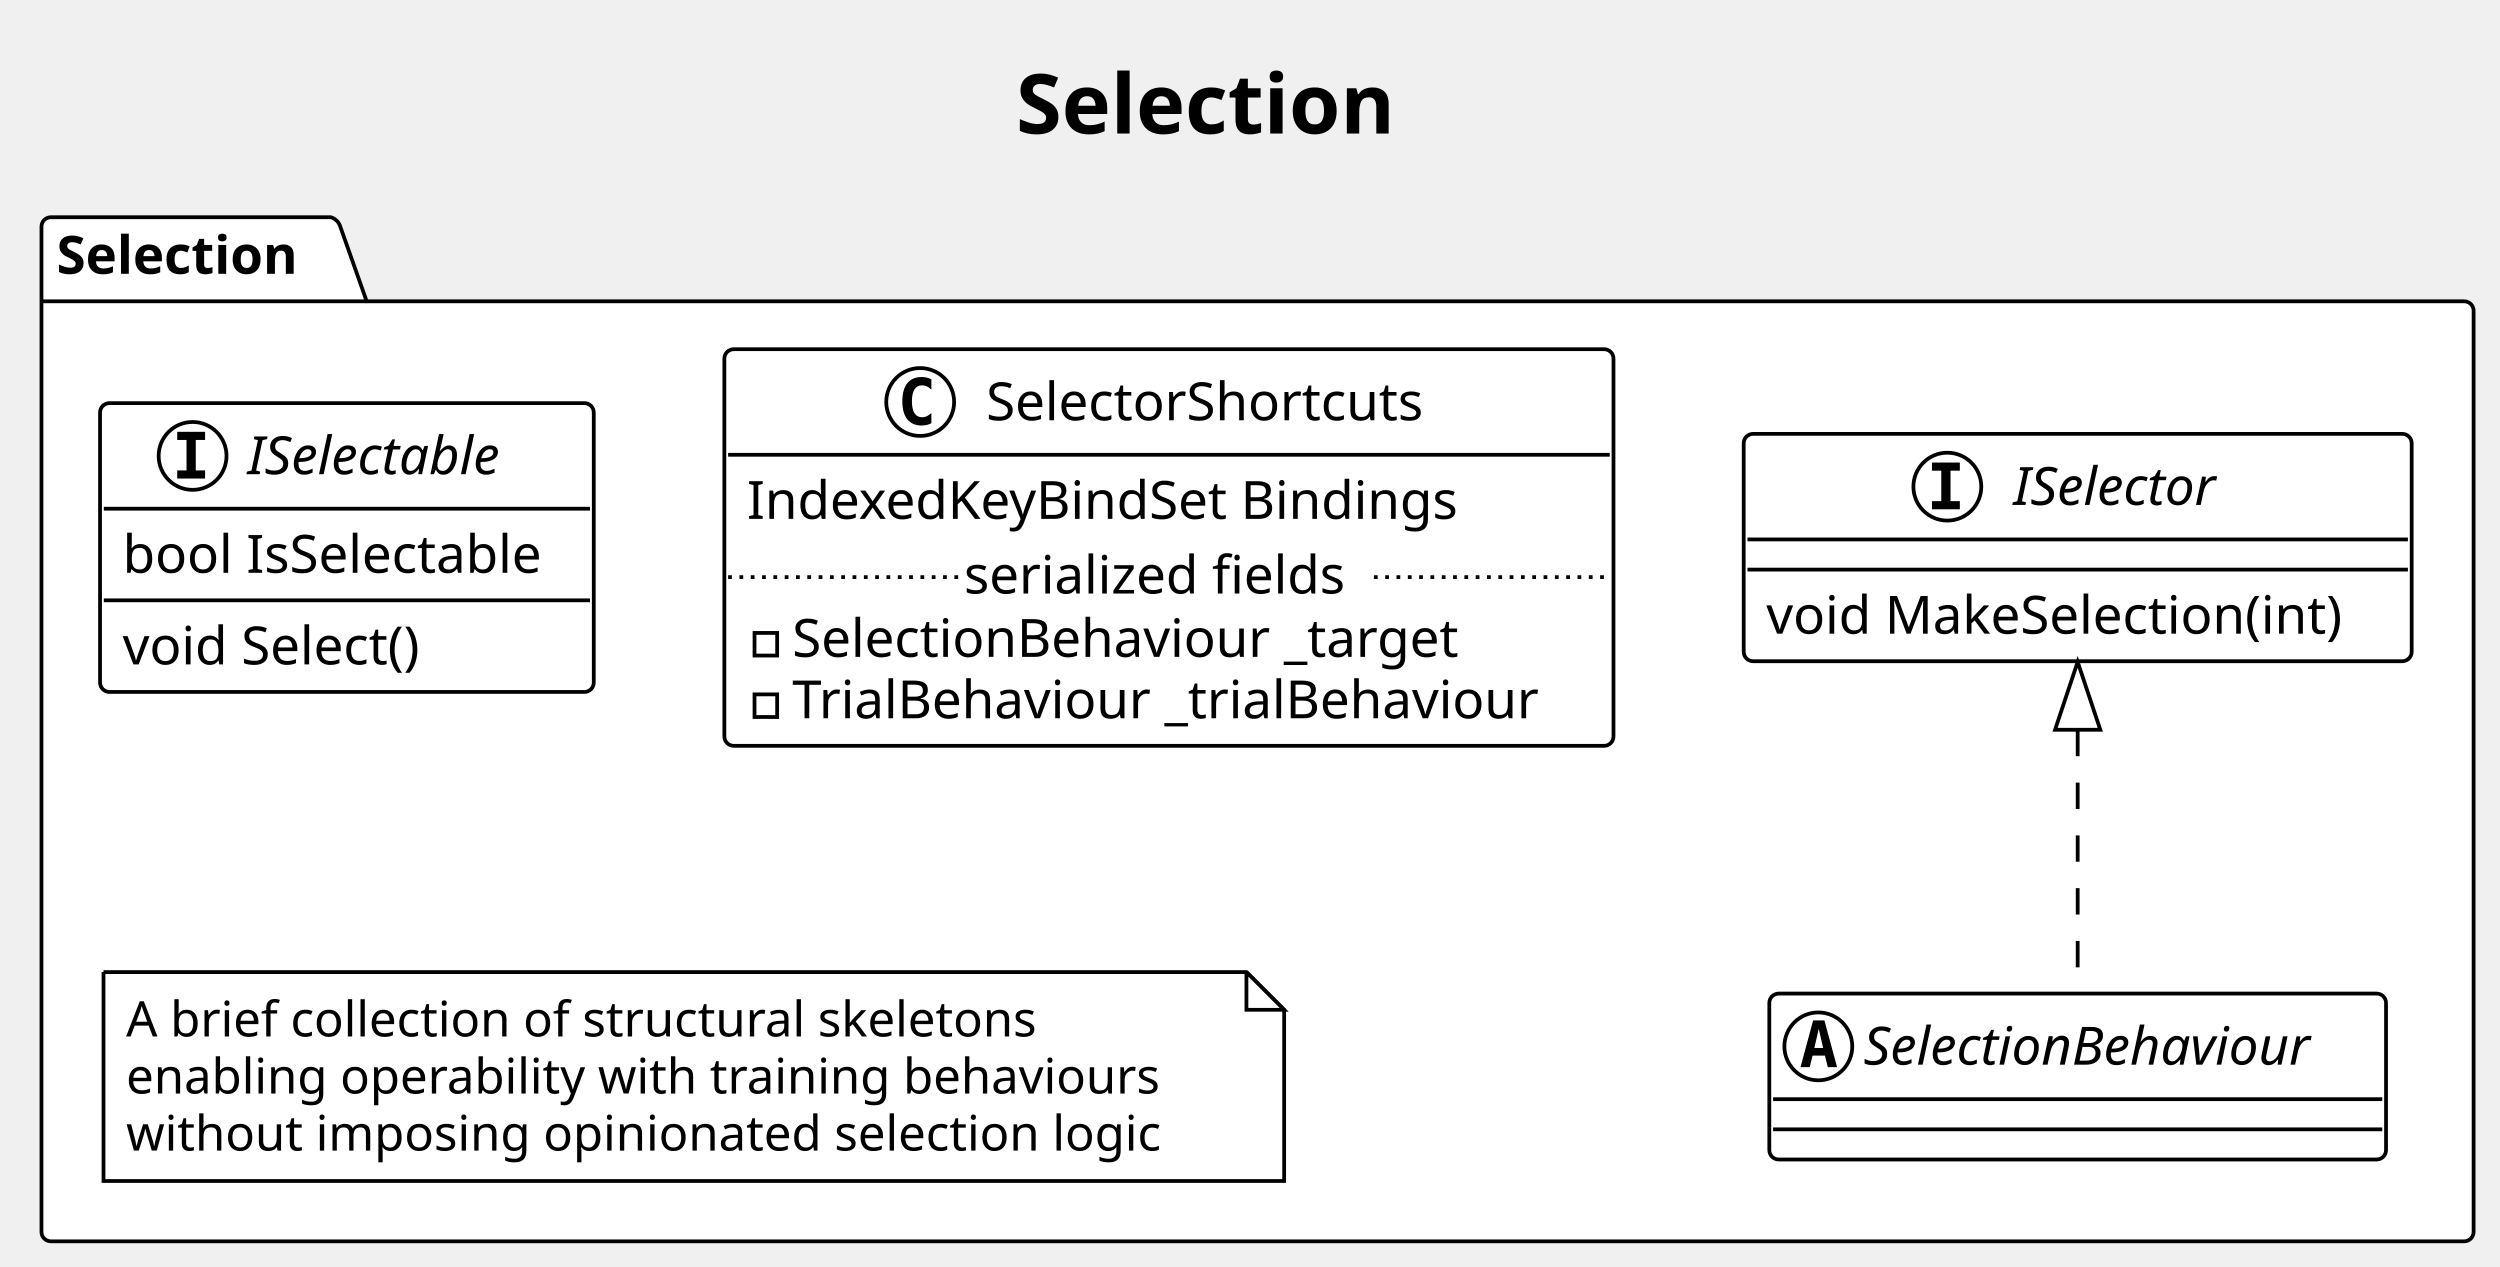
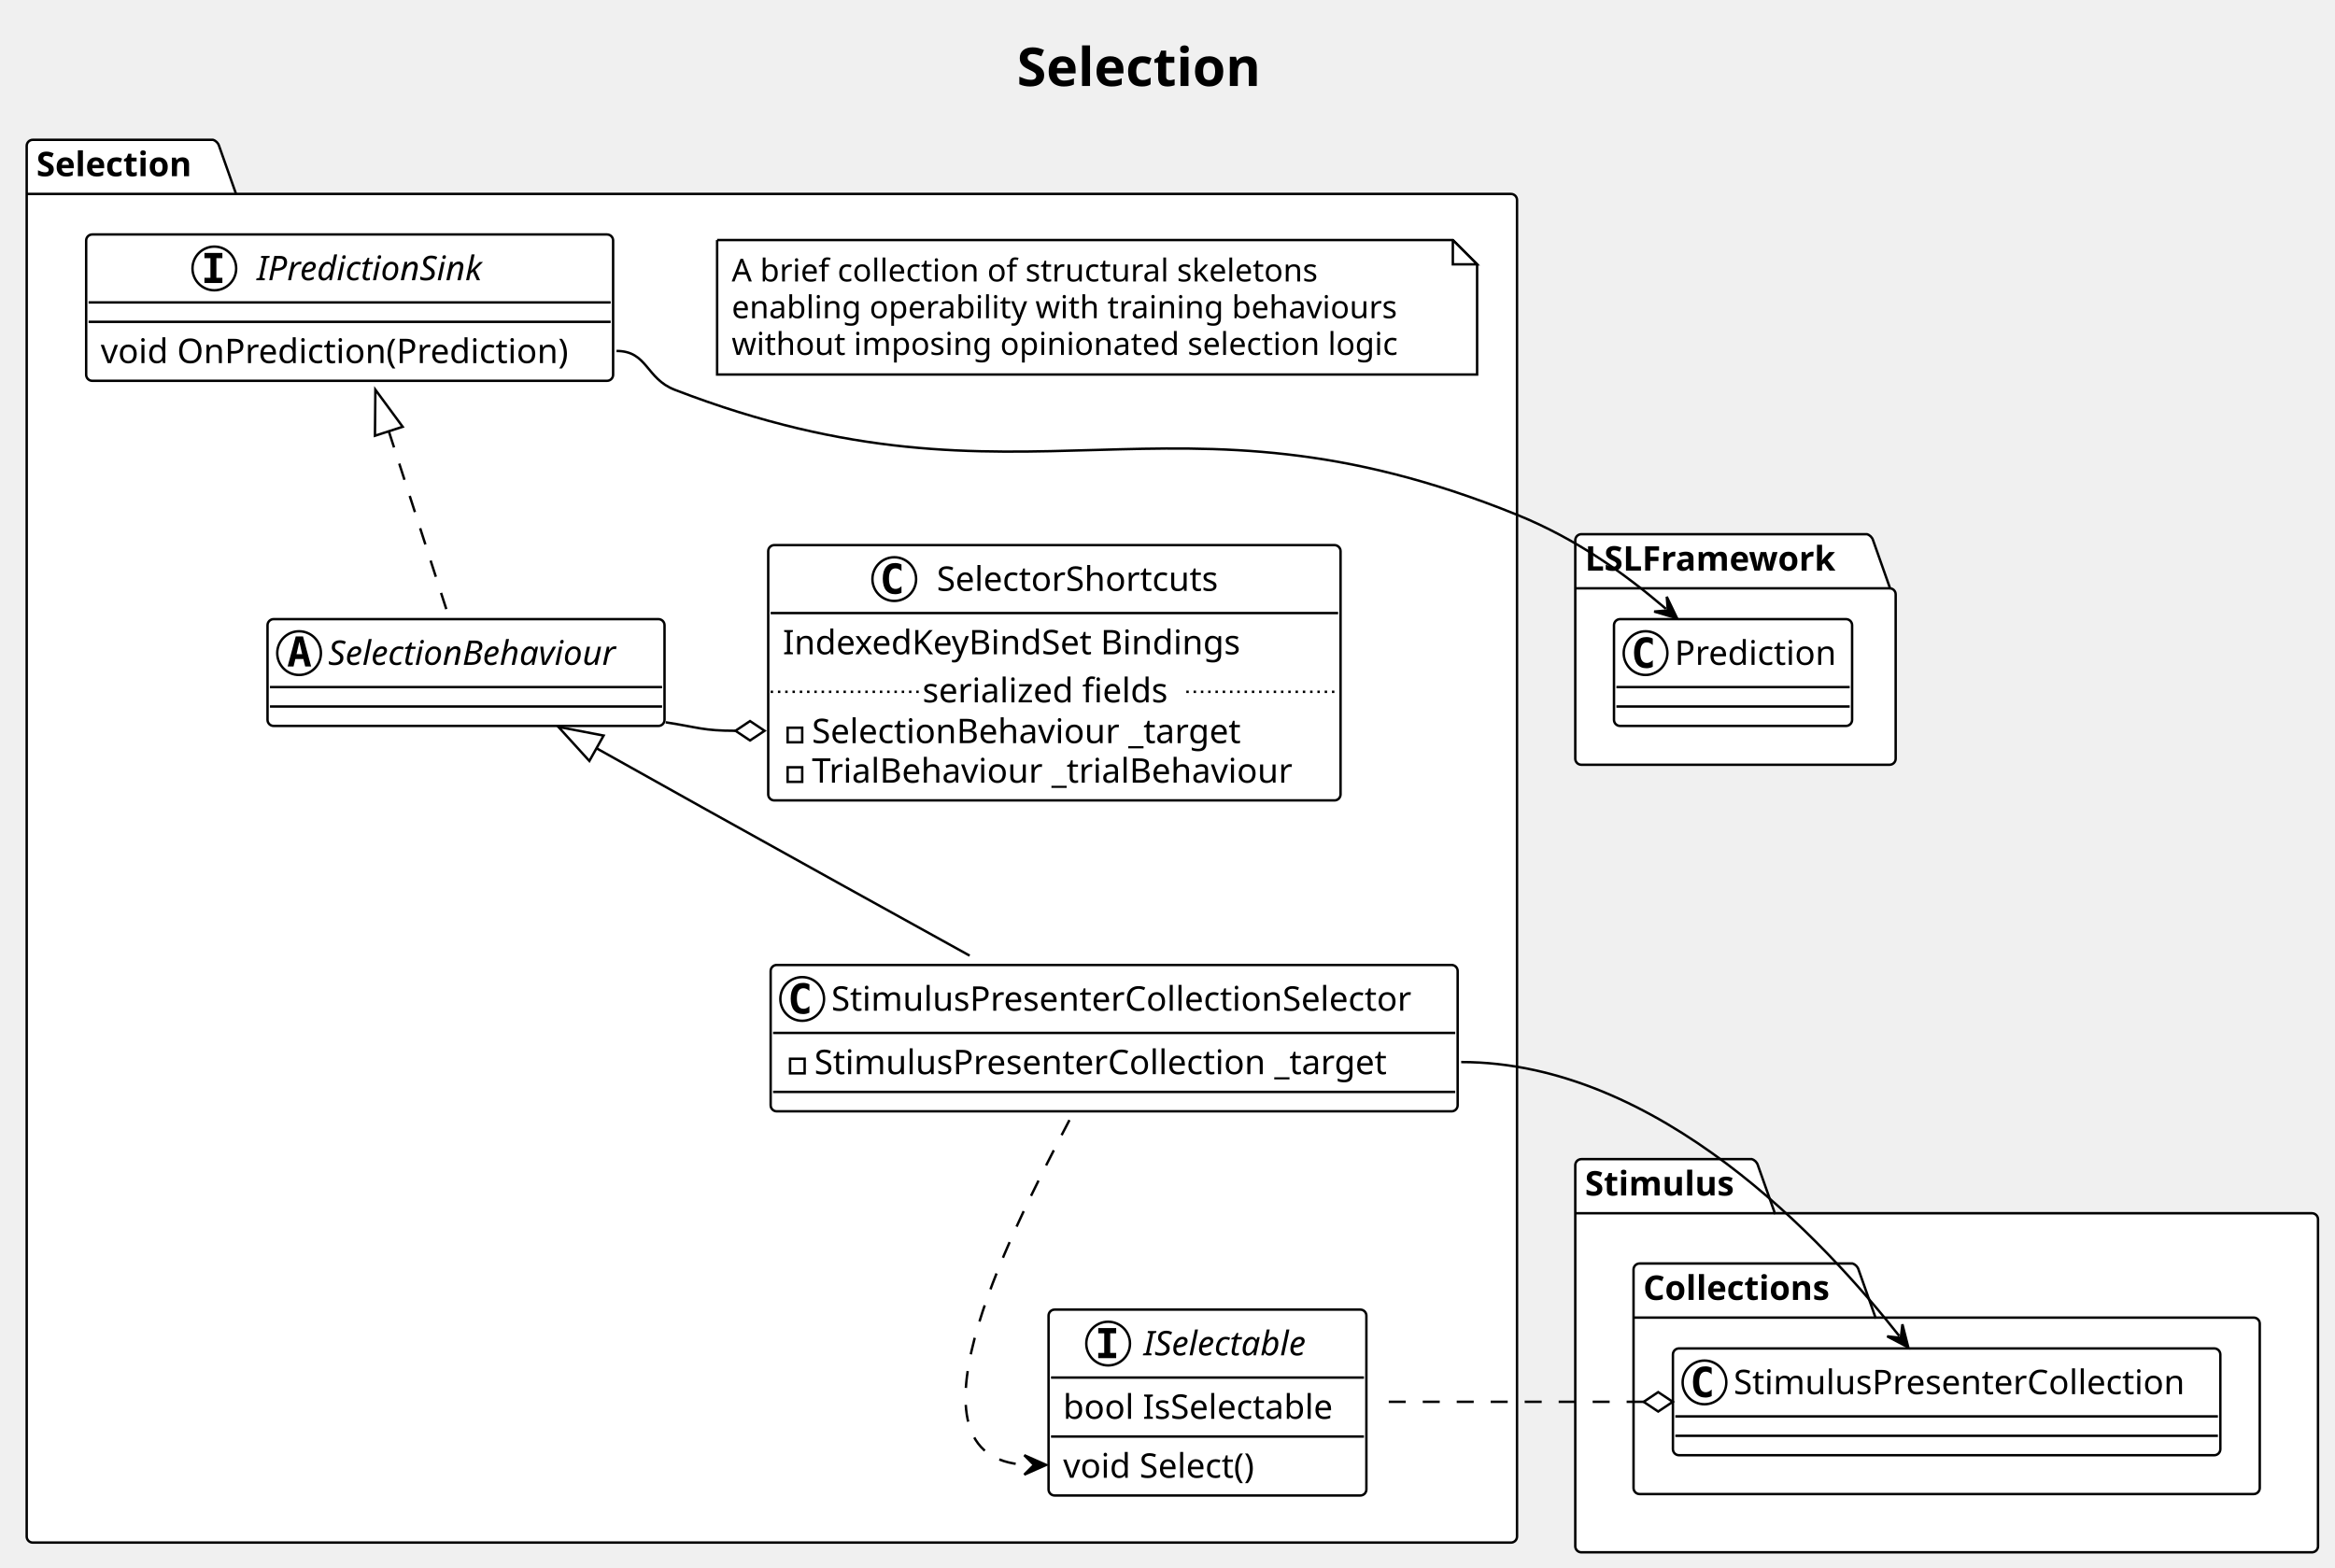
- <svg xmlns="http://www.w3.org/2000/svg" contentStyleType="text/css" data-diagram-type="CLASS" height="336px" preserveAspectRatio="none" style="width:663px;height:336px;background:#FFFFFF;" version="1.1" viewBox="0 0 663 336" width="663px" zoomAndPan="magnify">
+ <svg xmlns="http://www.w3.org/2000/svg" contentStyleType="text/css" data-diagram-type="CLASS" height="646px" preserveAspectRatio="none" style="width:962px;height:646px;background:#FFFFFF;" version="1.1" viewBox="0 0 962 646" width="962px" zoomAndPan="magnify">
  <defs />
  <g>
    <g class="title" data-source-line="2">
-       <text fill="#000000" font-family="Verdana" font-size="22" font-weight="bold" lengthAdjust="spacing" textLength="115.103" x="269.449" y="35.421">Selection</text>
+       <text fill="#000000" font-family="Verdana" font-size="22" font-weight="bold" lengthAdjust="spacing" textLength="115.103" x="418.949" y="35.421">Selection</text>
    </g>
    <g class="cluster" data-qualified-name="Selection" data-source-line="4" id="ent0002">
-       <path d="M13.5,57.609 L87.747,57.609 A3.75,3.75 0 0 1 90.247,60.109 L97.247,79.906 L653.5,79.906 A2.5,2.5 0 0 1 656,82.406 L656,326.699 A2.5,2.5 0 0 1 653.5,329.199 L13.5,329.199 A2.5,2.5 0 0 1 11,326.699 L11,60.109 A2.5,2.5 0 0 1 13.5,57.609" fill="#FFFFFF" style="stroke:#000000;stroke-width:1;" />
+       <path d="M13.5,57.609 L87.747,57.609 A3.75,3.75 0 0 1 90.247,60.109 L97.247,79.906 L622.5,79.906 A2.5,2.5 0 0 1 625,82.406 L625,633.109 A2.5,2.5 0 0 1 622.5,635.609 L13.5,635.609 A2.5,2.5 0 0 1 11,633.109 L11,60.109 A2.5,2.5 0 0 1 13.5,57.609" fill="#FFFFFF" style="stroke:#000000;stroke-width:1;" />
      <line style="stroke:#000000;stroke-width:1;" x1="11" x2="97.247" y1="79.906" y2="79.906" />
      <text fill="#000000" font-family="Verdana" font-size="14" font-weight="bold" lengthAdjust="spacing" textLength="73.247" x="15" y="72.605">Selection</text>
    </g>
-     <g class="entity" data-qualified-name="Selection.ISelector" data-source-line="5" id="ent0003">
-       <rect fill="#FFFFFF" height="60.297" rx="2.5" ry="2.5" style="stroke:#000000;stroke-width:1;" width="177.149" x="462.43" y="115.059" />
-       <ellipse cx="516.435" cy="129.059" fill="#FFFFFF" rx="9" ry="9" style="stroke:#000000;stroke-width:1;" />
-       <path d="M512.357,124.825 L512.357,122.669 L519.747,122.669 L519.747,124.825 L517.279,124.825 L517.279,132.903 L519.747,132.903 L519.747,135.059 L512.357,135.059 L512.357,132.903 L514.826,132.903 L514.826,124.825 L512.357,124.825 Z " fill="#000000" />
-       <text fill="#000000" font-family="Verdana" font-size="14" font-style="italic" lengthAdjust="spacing" textLength="61.64" x="533.935" y="133.906">ISelector</text>
-       <line style="stroke:#000000;stroke-width:1;" x1="463.43" x2="638.579" y1="143.059" y2="143.059" />
-       <line style="stroke:#000000;stroke-width:1;" x1="463.43" x2="638.579" y1="151.059" y2="151.059" />
-       <text fill="#000000" font-family="Verdana" font-size="14" lengthAdjust="spacing" textLength="165.149" x="468.43" y="168.054">void MakeSelection(int)</text>
+     <g class="cluster" data-qualified-name="LSLFramework" data-source-line="8" id="ent0005">
+       <path d="M651.5,220.109 L769.189,220.109 A3.75,3.75 0 0 1 771.689,222.609 L778.689,242.406 L778.5,242.406 A2.5,2.5 0 0 1 781,244.906 L781,312.609 A2.5,2.5 0 0 1 778.5,315.109 L651.5,315.109 A2.5,2.5 0 0 1 649,312.609 L649,222.609 A2.5,2.5 0 0 1 651.5,220.109" fill="#FFFFFF" style="stroke:#000000;stroke-width:1;" />
+       <line style="stroke:#000000;stroke-width:1;" x1="649" x2="778.689" y1="242.406" y2="242.406" />
+       <text fill="#000000" font-family="Verdana" font-size="14" font-weight="bold" lengthAdjust="spacing" textLength="116.689" x="653" y="235.105">LSLFramework</text>
    </g>
-     <g class="entity" data-qualified-name="Selection.SelectionBehaviour" data-source-line="9" id="ent0004">
-       <rect fill="#FFFFFF" height="44" rx="2.5" ry="2.5" style="stroke:#000000;stroke-width:1;" width="163.557" x="469.22" y="263.499" />
-       <ellipse cx="482.22" cy="277.499" fill="#FFFFFF" rx="9" ry="9" style="stroke:#000000;stroke-width:1;" />
-       <path d="M482.329,272.843 L481.173,277.921 L483.501,277.921 L482.329,272.843 Z M480.845,270.609 L483.829,270.609 L487.189,282.999 L484.736,282.999 L483.97,279.937 L480.689,279.937 L479.939,282.999 L477.501,282.999 L480.845,270.609 Z " fill="#000000" />
-       <text fill="#000000" font-family="Verdana" font-size="14" font-style="italic" lengthAdjust="spacing" textLength="135.557" x="494.22" y="282.346">SelectionBehaviour</text>
-       <line style="stroke:#000000;stroke-width:1;" x1="470.22" x2="631.777" y1="291.499" y2="291.499" />
-       <line style="stroke:#000000;stroke-width:1;" x1="470.22" x2="631.777" y1="299.499" y2="299.499" />
+     <g class="cluster" data-qualified-name="Stimulus" data-source-line="28" id="ent0015">
+       <path d="M651.5,477.609 L721.727,477.609 A3.75,3.75 0 0 1 724.227,480.109 L731.227,499.906 L952.5,499.906 A2.5,2.5 0 0 1 955,502.406 L955,637.109 A2.5,2.5 0 0 1 952.5,639.609 L651.5,639.609 A2.5,2.5 0 0 1 649,637.109 L649,480.109 A2.5,2.5 0 0 1 651.5,477.609" fill="#FFFFFF" style="stroke:#000000;stroke-width:1;" />
+       <line style="stroke:#000000;stroke-width:1;" x1="649" x2="731.227" y1="499.906" y2="499.906" />
+       <text fill="#000000" font-family="Verdana" font-size="14" font-weight="bold" lengthAdjust="spacing" textLength="69.228" x="653" y="492.604">Stimulus</text>
    </g>
-     <g class="entity" data-qualified-name="Selection.ISelectable" data-source-line="11" id="ent0006">
-       <rect fill="#FFFFFF" height="76.594" rx="2.5" ry="2.5" style="stroke:#000000;stroke-width:1;" width="130.939" x="26.53" y="106.909" />
-       <ellipse cx="51.073" cy="120.909" fill="#FFFFFF" rx="9" ry="9" style="stroke:#000000;stroke-width:1;" />
-       <path d="M46.995,116.675 L46.995,114.519 L54.386,114.519 L54.386,116.675 L51.917,116.675 L51.917,124.753 L54.386,124.753 L54.386,126.909 L46.995,126.909 L46.995,124.753 L49.464,124.753 L49.464,116.675 L46.995,116.675 Z " fill="#000000" />
-       <text fill="#000000" font-family="Verdana" font-size="14" font-style="italic" lengthAdjust="spacing" textLength="77.287" x="65.638" y="125.756">ISelectable</text>
-       <line style="stroke:#000000;stroke-width:1;" x1="27.53" x2="156.469" y1="134.909" y2="134.909" />
-       <text fill="#000000" font-family="Verdana" font-size="14" lengthAdjust="spacing" textLength="118.939" x="32.53" y="151.905">bool IsSelectable</text>
-       <line style="stroke:#000000;stroke-width:1;" x1="27.53" x2="156.469" y1="159.206" y2="159.206" />
-       <text fill="#000000" font-family="Verdana" font-size="14" lengthAdjust="spacing" textLength="88.19" x="32.53" y="176.201">void Select()</text>
+     <g class="cluster" data-qualified-name="Stimulus.Collections" data-source-line="28" id="ent0016">
+       <path d="M675.5,520.609 L763.193,520.609 A3.75,3.75 0 0 1 765.693,523.109 L772.693,542.906 L928.5,542.906 A2.5,2.5 0 0 1 931,545.406 L931,613.109 A2.5,2.5 0 0 1 928.5,615.609 L675.5,615.609 A2.5,2.5 0 0 1 673,613.109 L673,523.109 A2.5,2.5 0 0 1 675.5,520.609" fill="#FFFFFF" style="stroke:#000000;stroke-width:1;" />
+       <line style="stroke:#000000;stroke-width:1;" x1="673" x2="772.693" y1="542.906" y2="542.906" />
+       <text fill="#000000" font-family="Verdana" font-size="14" font-weight="bold" lengthAdjust="spacing" textLength="86.693" x="677" y="535.605">Collections</text>
    </g>
-     <g class="entity" data-qualified-name="Selection.SelectorShortcuts" data-source-line="16" id="ent0007">
-       <rect fill="#FFFFFF" height="105.188" rx="2.5" ry="2.5" style="stroke:#000000;stroke-width:1;" width="235.798" x="192.1" y="92.609" />
-       <ellipse cx="244.032" cy="106.609" fill="#FFFFFF" rx="9" ry="9" style="stroke:#000000;stroke-width:1;" />
-       <path d="M247,112.25 Q246.422,112.547 245.782,112.688 Q245.141,112.844 244.438,112.844 Q241.938,112.844 240.61,111.203 Q239.297,109.547 239.297,106.422 Q239.297,103.297 240.61,101.641 Q241.938,99.984 244.438,99.984 Q245.141,99.984 245.782,100.141 Q246.438,100.297 247,100.594 L247,103.312 Q246.375,102.734 245.782,102.469 Q245.188,102.188 244.563,102.188 Q243.219,102.188 242.532,103.266 Q241.844,104.328 241.844,106.422 Q241.844,108.516 242.532,109.594 Q243.219,110.656 244.563,110.656 Q245.188,110.656 245.782,110.391 Q246.375,110.109 247,109.531 L247,112.25 Z " fill="#000000" />
-       <text fill="#000000" font-family="Verdana" font-size="14" lengthAdjust="spacing" textLength="124.435" x="261.532" y="111.456">SelectorShortcuts</text>
-       <line style="stroke:#000000;stroke-width:1;" x1="193.1" x2="426.898" y1="120.609" y2="120.609" />
-       <text fill="#000000" font-family="Verdana" font-size="14" lengthAdjust="spacing" textLength="201.257" x="198.1" y="137.605">IndexedKeyBindSet Bindings</text>
+     <g class="entity" data-qualified-name="Selection.IPredictionSink" data-source-line="5" id="ent0003">
+       <rect fill="#FFFFFF" height="60.297" rx="2.5" ry="2.5" style="stroke:#000000;stroke-width:1;" width="217.099" x="35.5" y="96.609" />
+       <ellipse cx="88.305" cy="110.609" fill="#FFFFFF" rx="9" ry="9" style="stroke:#000000;stroke-width:1;" />
+       <path d="M84.227,106.375 L84.227,104.219 L91.618,104.219 L91.618,106.375 L89.149,106.375 L89.149,114.453 L91.618,114.453 L91.618,116.609 L84.227,116.609 L84.227,114.453 L86.696,114.453 L86.696,106.375 L84.227,106.375 Z " fill="#000000" />
+       <text fill="#000000" font-family="Verdana" font-size="14" font-style="italic" lengthAdjust="spacing" textLength="103.988" x="105.805" y="115.456">IPredictionSink</text>
+       <line style="stroke:#000000;stroke-width:1;" x1="36.5" x2="251.599" y1="124.609" y2="124.609" />
+       <line style="stroke:#000000;stroke-width:1;" x1="36.5" x2="251.599" y1="132.609" y2="132.609" />
+       <text fill="#000000" font-family="Verdana" font-size="14" lengthAdjust="spacing" textLength="205.099" x="41.5" y="149.605">void OnPrediction(Prediction)</text>
+     </g>
+     <g class="entity" data-qualified-name="Selection.SelectionBehaviour" data-source-line="10" id="ent0007">
+       <rect fill="#FFFFFF" height="44" rx="2.5" ry="2.5" style="stroke:#000000;stroke-width:1;" width="163.557" x="110.22" y="255.109" />
+       <ellipse cx="123.22" cy="269.109" fill="#FFFFFF" rx="9" ry="9" style="stroke:#000000;stroke-width:1;" />
+       <path d="M123.329,264.453 L122.173,269.531 L124.501,269.531 L123.329,264.453 Z M121.845,262.219 L124.829,262.219 L128.189,274.609 L125.736,274.609 L124.97,271.547 L121.689,271.547 L120.939,274.609 L118.501,274.609 L121.845,262.219 Z " fill="#000000" />
+       <text fill="#000000" font-family="Verdana" font-size="14" font-style="italic" lengthAdjust="spacing" textLength="135.557" x="135.22" y="273.956">SelectionBehaviour</text>
+       <line style="stroke:#000000;stroke-width:1;" x1="111.22" x2="272.777" y1="283.109" y2="283.109" />
+       <line style="stroke:#000000;stroke-width:1;" x1="111.22" x2="272.777" y1="291.109" y2="291.109" />
+     </g>
+     <g class="entity" data-qualified-name="Selection.ISelectable" data-source-line="12" id="ent0009">
+       <rect fill="#FFFFFF" height="76.594" rx="2.5" ry="2.5" style="stroke:#000000;stroke-width:1;" width="130.939" x="432" y="539.609" />
+       <ellipse cx="456.543" cy="553.609" fill="#FFFFFF" rx="9" ry="9" style="stroke:#000000;stroke-width:1;" />
+       <path d="M452.465,549.375 L452.465,547.219 L459.856,547.219 L459.856,549.375 L457.387,549.375 L457.387,557.453 L459.856,557.453 L459.856,559.609 L452.465,559.609 L452.465,557.453 L454.934,557.453 L454.934,549.375 L452.465,549.375 Z " fill="#000000" />
+       <text fill="#000000" font-family="Verdana" font-size="14" font-style="italic" lengthAdjust="spacing" textLength="77.287" x="471.108" y="558.456">ISelectable</text>
+       <line style="stroke:#000000;stroke-width:1;" x1="433" x2="561.938" y1="567.609" y2="567.609" />
+       <text fill="#000000" font-family="Verdana" font-size="14" lengthAdjust="spacing" textLength="118.939" x="438" y="584.605">bool IsSelectable</text>
+       <line style="stroke:#000000;stroke-width:1;" x1="433" x2="561.938" y1="591.906" y2="591.906" />
+       <text fill="#000000" font-family="Verdana" font-size="14" lengthAdjust="spacing" textLength="88.19" x="438" y="608.901">void Select()</text>
+     </g>
+     <g class="entity" data-qualified-name="Selection.SelectorShortcuts" data-source-line="17" id="ent0010">
+       <rect fill="#FFFFFF" height="105.188" rx="2.5" ry="2.5" style="stroke:#000000;stroke-width:1;" width="235.798" x="316.5" y="224.609" />
+       <ellipse cx="368.432" cy="238.609" fill="#FFFFFF" rx="9" ry="9" style="stroke:#000000;stroke-width:1;" />
+       <path d="M371.4,244.25 Q370.822,244.547 370.182,244.688 Q369.541,244.844 368.838,244.844 Q366.338,244.844 365.01,243.203 Q363.697,241.547 363.697,238.422 Q363.697,235.297 365.01,233.641 Q366.338,231.984 368.838,231.984 Q369.541,231.984 370.182,232.141 Q370.838,232.297 371.4,232.594 L371.4,235.312 Q370.775,234.734 370.182,234.469 Q369.588,234.188 368.963,234.188 Q367.619,234.188 366.932,235.266 Q366.244,236.328 366.244,238.422 Q366.244,240.516 366.932,241.594 Q367.619,242.656 368.963,242.656 Q369.588,242.656 370.182,242.391 Q370.775,242.109 371.4,241.531 L371.4,244.25 Z " fill="#000000" />
+       <text fill="#000000" font-family="Verdana" font-size="14" lengthAdjust="spacing" textLength="124.435" x="385.932" y="243.456">SelectorShortcuts</text>
+       <line style="stroke:#000000;stroke-width:1;" x1="317.5" x2="551.298" y1="252.609" y2="252.609" />
+       <text fill="#000000" font-family="Verdana" font-size="14" lengthAdjust="spacing" textLength="201.257" x="322.5" y="269.604">IndexedKeyBindSet Bindings</text>
      <g data-visibility-modifier="PRIVATE_FIELD">
-         <rect fill="none" height="6" style="stroke:#000000;stroke-width:1;" width="6" x="200.1" y="167.852" />
+         <rect fill="none" height="6" style="stroke:#000000;stroke-width:1;" width="6" x="324.5" y="299.852" />
      </g>
-       <text fill="#000000" font-family="Verdana" font-size="14" lengthAdjust="spacing" textLength="189.82" x="210.1" y="174.198">SelectionBehaviour _target</text>
+       <text fill="#000000" font-family="Verdana" font-size="14" lengthAdjust="spacing" textLength="189.82" x="334.5" y="306.198">SelectionBehaviour _target</text>
      <g data-visibility-modifier="PRIVATE_FIELD">
-         <rect fill="none" height="6" style="stroke:#000000;stroke-width:1;" width="6" x="200.1" y="184.148" />
+         <rect fill="none" height="6" style="stroke:#000000;stroke-width:1;" width="6" x="324.5" y="316.148" />
      </g>
-       <text fill="#000000" font-family="Verdana" font-size="14" lengthAdjust="spacing" textLength="211.798" x="210.1" y="190.495">TrialBehaviour _trialBehaviour</text>
-       <line style="stroke:#000000;stroke-width:1;stroke-dasharray:1,2;" x1="193.1" x2="255.643" y1="153.055" y2="153.055" />
-       <text fill="#000000" font-family="Verdana" font-size="14" lengthAdjust="spacing" textLength="108.712" x="255.643" y="157.401">serialized fields</text>
-       <line style="stroke:#000000;stroke-width:1;stroke-dasharray:1,2;" x1="364.355" x2="426.898" y1="153.055" y2="153.055" />
+       <text fill="#000000" font-family="Verdana" font-size="14" lengthAdjust="spacing" textLength="211.798" x="334.5" y="322.495">TrialBehaviour _trialBehaviour</text>
+       <line style="stroke:#000000;stroke-width:1;stroke-dasharray:1,2;" x1="317.5" x2="380.043" y1="285.055" y2="285.055" />
+       <text fill="#000000" font-family="Verdana" font-size="14" lengthAdjust="spacing" textLength="108.712" x="380.043" y="289.401">serialized fields</text>
+       <line style="stroke:#000000;stroke-width:1;stroke-dasharray:1,2;" x1="488.755" x2="551.298" y1="285.055" y2="285.055" />
    </g>
-     <g class="entity" data-qualified-name="Selection.Note" data-source-line="24" id="ent0008">
-       <path d="M27.45,257.799 L27.45,313.198 L340.556,313.198 L340.556,267.799 L330.556,257.799 L27.45,257.799" fill="#FFFFFF" style="stroke:#000000;stroke-width:1;" />
-       <path d="M330.556,257.799 L330.556,267.799 L340.556,267.799 L330.556,257.799" fill="#FFFFFF" style="stroke:#000000;stroke-width:1;" />
-       <text fill="#000000" font-family="Verdana" font-size="13" lengthAdjust="spacing" textLength="259.073" x="33.45" y="274.866">A brief collection of structural skeletons</text>
-       <text fill="#000000" font-family="Verdana" font-size="13" lengthAdjust="spacing" textLength="292.106" x="33.45" y="289.999">enabling operability with training behaviours</text>
-       <text fill="#000000" font-family="Verdana" font-size="13" lengthAdjust="spacing" textLength="290.938" x="33.45" y="305.132">without imposing opinionated selection logic</text>
+     <g class="entity" data-qualified-name="Selection.StimulusPresenterCollectionSelector" data-source-line="25" id="ent0012">
+       <rect fill="#FFFFFF" height="60.297" rx="2.5" ry="2.5" style="stroke:#000000;stroke-width:1;" width="283.042" x="317.5" y="397.609" />
+       <ellipse cx="330.5" cy="411.609" fill="#FFFFFF" rx="9" ry="9" style="stroke:#000000;stroke-width:1;" />
+       <path d="M333.469,417.25 Q332.891,417.547 332.25,417.688 Q331.609,417.844 330.906,417.844 Q328.406,417.844 327.078,416.203 Q325.766,414.547 325.766,411.422 Q325.766,408.297 327.078,406.641 Q328.406,404.984 330.906,404.984 Q331.609,404.984 332.25,405.141 Q332.906,405.297 333.469,405.594 L333.469,408.312 Q332.844,407.734 332.25,407.469 Q331.656,407.188 331.031,407.188 Q329.688,407.188 329,408.266 Q328.312,409.328 328.312,411.422 Q328.312,413.516 329,414.594 Q329.688,415.656 331.031,415.656 Q331.656,415.656 332.25,415.391 Q332.844,415.109 333.469,414.531 L333.469,417.25 Z " fill="#000000" />
+       <text fill="#000000" font-family="Verdana" font-size="14" lengthAdjust="spacing" textLength="255.042" x="342.5" y="416.456">StimulusPresenterCollectionSelector</text>
+       <line style="stroke:#000000;stroke-width:1;" x1="318.5" x2="599.542" y1="425.609" y2="425.609" />
+       <g data-visibility-modifier="PRIVATE_FIELD">
+         <rect fill="none" height="6" style="stroke:#000000;stroke-width:1;" width="6" x="325.5" y="436.258" />
+       </g>
+       <text fill="#000000" font-family="Verdana" font-size="14" lengthAdjust="spacing" textLength="251.795" x="335.5" y="442.604">StimulusPresenterCollection _target</text>
+       <line style="stroke:#000000;stroke-width:1;" x1="318.5" x2="599.542" y1="449.906" y2="449.906" />
    </g>
-     <g class="link" data-entity-1="ent0003" data-entity-2="ent0004" data-link-type="extension" data-source-line="9" id="lnk5">
-       <path d="M551,193.539 C551,219.859 551,239.859 551,263.329" fill="none" id="ISelector-backto-SelectionBehaviour" style="stroke:#000000;stroke-width:1;stroke-dasharray:7,7;" />
-       <polygon fill="none" points="551,175.539,545,193.539,557,193.539,551,175.539" style="stroke:#000000;stroke-width:1;" />
+     <g class="entity" data-qualified-name="Selection.Note" data-source-line="33" id="ent0020">
+       <path d="M295.45,98.909 L295.45,154.308 L608.556,154.308 L608.556,108.909 L598.556,98.909 L295.45,98.909" fill="#FFFFFF" style="stroke:#000000;stroke-width:1;" />
+       <path d="M598.556,98.909 L598.556,108.909 L608.556,108.909 L598.556,98.909" fill="#FFFFFF" style="stroke:#000000;stroke-width:1;" />
+       <text fill="#000000" font-family="Verdana" font-size="13" lengthAdjust="spacing" textLength="259.073" x="301.45" y="115.976">A brief collection of structural skeletons</text>
+       <text fill="#000000" font-family="Verdana" font-size="13" lengthAdjust="spacing" textLength="292.106" x="301.45" y="131.109">enabling operability with training behaviours</text>
+       <text fill="#000000" font-family="Verdana" font-size="13" lengthAdjust="spacing" textLength="290.938" x="301.45" y="146.242">without imposing opinionated selection logic</text>
+     </g>
+     <g class="entity" data-qualified-name="LSLFramework.Prediction" data-source-line="8" id="ent0004">
+       <rect fill="#FFFFFF" height="44" rx="2.5" ry="2.5" style="stroke:#000000;stroke-width:1;" width="98.103" x="664.95" y="255.109" />
+       <ellipse cx="677.95" cy="269.109" fill="#FFFFFF" rx="9" ry="9" style="stroke:#000000;stroke-width:1;" />
+       <path d="M680.919,274.75 Q680.341,275.047 679.7,275.188 Q679.059,275.344 678.356,275.344 Q675.856,275.344 674.528,273.703 Q673.216,272.047 673.216,268.922 Q673.216,265.797 674.528,264.141 Q675.856,262.484 678.356,262.484 Q679.059,262.484 679.7,262.641 Q680.356,262.797 680.919,263.094 L680.919,265.812 Q680.294,265.234 679.7,264.969 Q679.106,264.688 678.481,264.688 Q677.138,264.688 676.45,265.766 Q675.763,266.828 675.763,268.922 Q675.763,271.016 676.45,272.094 Q677.138,273.156 678.481,273.156 Q679.106,273.156 679.7,272.891 Q680.294,272.609 680.919,272.031 L680.919,274.75 Z " fill="#000000" />
+       <text fill="#000000" font-family="Verdana" font-size="14" lengthAdjust="spacing" textLength="70.103" x="689.95" y="273.956">Prediction</text>
+       <line style="stroke:#000000;stroke-width:1;" x1="665.95" x2="762.053" y1="283.109" y2="283.109" />
+       <line style="stroke:#000000;stroke-width:1;" x1="665.95" x2="762.053" y1="291.109" y2="291.109" />
+     </g>
+     <g class="entity" data-qualified-name="Stimulus.Collections.StimulusPresenterCollection" data-source-line="28" id="ent0014">
+       <rect fill="#FFFFFF" height="44" rx="2.5" ry="2.5" style="stroke:#000000;stroke-width:1;" width="225.531" x="689.23" y="555.609" />
+       <ellipse cx="702.23" cy="569.609" fill="#FFFFFF" rx="9" ry="9" style="stroke:#000000;stroke-width:1;" />
+       <path d="M705.199,575.25 Q704.621,575.547 703.98,575.688 Q703.339,575.844 702.636,575.844 Q700.136,575.844 698.808,574.203 Q697.496,572.547 697.496,569.422 Q697.496,566.297 698.808,564.641 Q700.136,562.984 702.636,562.984 Q703.339,562.984 703.98,563.141 Q704.636,563.297 705.199,563.594 L705.199,566.312 Q704.574,565.734 703.98,565.469 Q703.386,565.188 702.761,565.188 Q701.418,565.188 700.73,566.266 Q700.043,567.328 700.043,569.422 Q700.043,571.516 700.73,572.594 Q701.418,573.656 702.761,573.656 Q703.386,573.656 703.98,573.391 Q704.574,573.109 705.199,572.531 L705.199,575.25 Z " fill="#000000" />
+       <text fill="#000000" font-family="Verdana" font-size="14" lengthAdjust="spacing" textLength="197.531" x="714.23" y="574.456">StimulusPresenterCollection</text>
+       <line style="stroke:#000000;stroke-width:1;" x1="690.23" x2="913.761" y1="583.609" y2="583.609" />
+       <line style="stroke:#000000;stroke-width:1;" x1="690.23" x2="913.761" y1="591.609" y2="591.609" />
+     </g>
+     <g class="link" data-entity-1="ent0003" data-entity-2="ent0004" data-link-type="dependency" data-source-line="8" id="lnk6">
+       <path codeLine="8" d="M254,144.609 C266.82,144.609 266.04,155.999 278,160.609 C423.49,216.649 480.52,153.499 625,212.109 C649.69,222.129 669.422,236.44 686.382,250.88" fill="none" id="IPredictionSink-to-Prediction" style="stroke:#000000;stroke-width:1;" />
+       <polygon fill="#000000" points="690.95,254.769,686.69,245.889,687.143,251.528,681.504,251.981,690.95,254.769" style="stroke:#000000;stroke-width:1;" />
+     </g>
+     <g class="link" data-entity-1="ent0003" data-entity-2="ent0007" data-link-type="extension" data-source-line="10" id="lnk8">
+       <path d="M160.186,177.697 C169.466,206.407 177.12,230.069 185.08,254.719" fill="none" id="IPredictionSink-backto-SelectionBehaviour" style="stroke:#000000;stroke-width:1;stroke-dasharray:7,7;" />
+       <polygon fill="none" points="154.65,160.569,154.477,179.542,165.895,175.851,154.65,160.569" style="stroke:#000000;stroke-width:1;" />
+     </g>
+     <g class="link" data-entity-1="ent0007" data-entity-2="ent0010" data-link-type="aggregation" data-source-line="23" id="lnk11">
+       <path codeLine="23" d="M274.27,297.619 C287.79,299.719 289.72,301.109 303,301.109" fill="none" id="SelectionBehaviour-to-SelectorShortcuts" style="stroke:#000000;stroke-width:1;" />
+       <polygon fill="none" points="315,301.109,309,297.109,303,301.109,309,305.109,315,301.109" style="stroke:#000000;stroke-width:1;" />
+     </g>
+     <g class="link" data-entity-1="ent0007" data-entity-2="ent0012" data-link-type="extension" data-source-line="26" id="lnk13">
+       <path d="M245.749,308.315 C264.149,318.635 270.86,322.389 291,333.609 C326.97,353.649 367.33,375.999 399.48,393.759" fill="none" id="SelectionBehaviour-backto-StimulusPresenterCollectionSelector" style="stroke:#000000;stroke-width:1;" />
+       <polygon fill="none" points="230.05,299.509,242.814,313.548,248.684,303.082,230.05,299.509" style="stroke:#000000;stroke-width:1;" />
+     </g>
+     <g class="link" data-entity-1="ent0012" data-entity-2="ent0014" data-link-type="dependency" data-source-line="28" id="lnk17">
+       <path codeLine="28" d="M602,437.609 C683.4,437.609 751.755,511.498 782.495,550.488" fill="none" id="StimulusPresenterCollectionSelector-to-StimulusPresenterCollection" style="stroke:#000000;stroke-width:1;" />
+       <polygon fill="#000000" points="786.21,555.199,783.779,545.655,783.114,551.273,777.497,550.608,786.21,555.199" style="stroke:#000000;stroke-width:1;" />
+     </g>
+     <g class="link" data-entity-1="ent0012" data-entity-2="ent0009" data-link-type="dependency" data-source-line="29" id="lnk18">
+       <path codeLine="29" d="M440.6,461.529 C414.05,512.219 368.08,603.609 425,603.609" fill="none" id="StimulusPresenterCollectionSelector-to-ISelectable" style="stroke:#000000;stroke-width:1;stroke-dasharray:7,7;" />
+       <polygon fill="#000000" points="431,603.609,422,599.609,426,603.609,422,607.609,431,603.609" style="stroke:#000000;stroke-width:1;" />
+     </g>
+     <g class="link" data-entity-1="ent0014" data-entity-2="ent0009" data-link-type="aggregation" data-source-line="30" id="lnk19">
+       <path codeLine="30" d="M677.16,577.609 C637.43,577.609 609.7,577.609 569.97,577.609" fill="none" id="StimulusPresenterCollection-backto-ISelectable" style="stroke:#000000;stroke-width:1;stroke-dasharray:7,7;" />
+       <polygon fill="none" points="689.16,577.609,683.16,573.609,677.16,577.609,683.16,581.609,689.16,577.609" style="stroke:#000000;stroke-width:1;" />
    </g>
  </g>
</svg>
